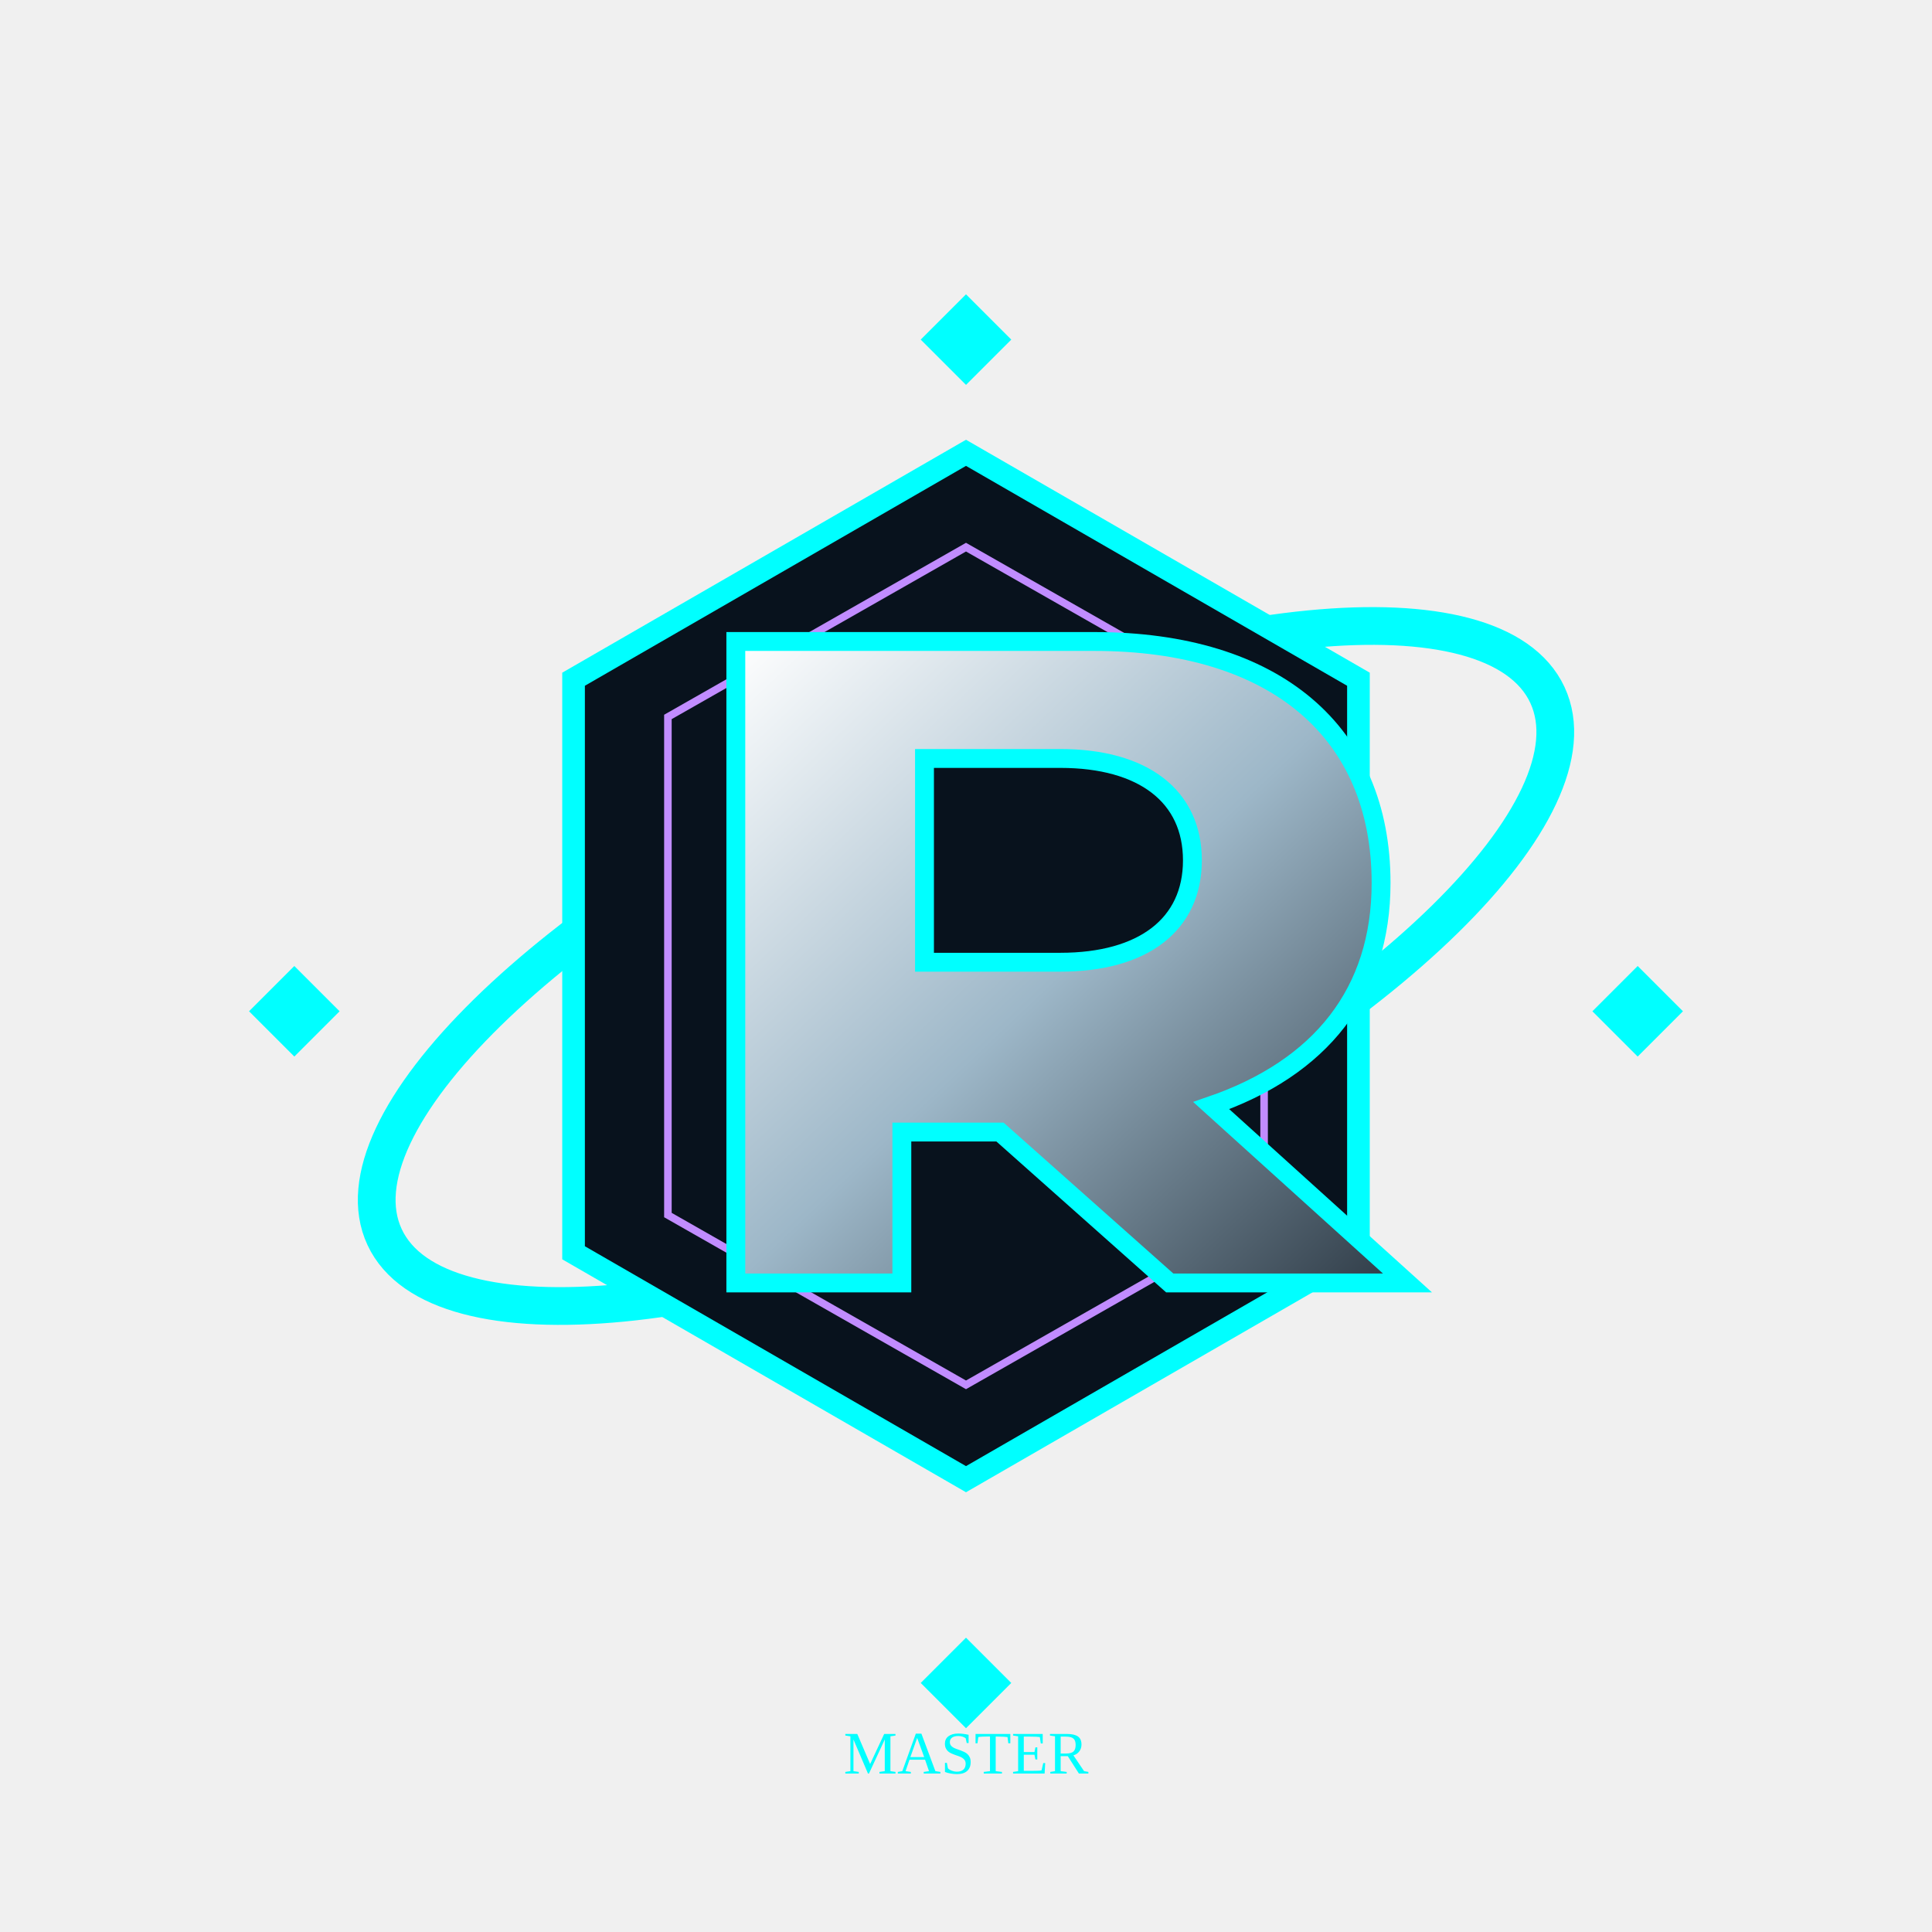
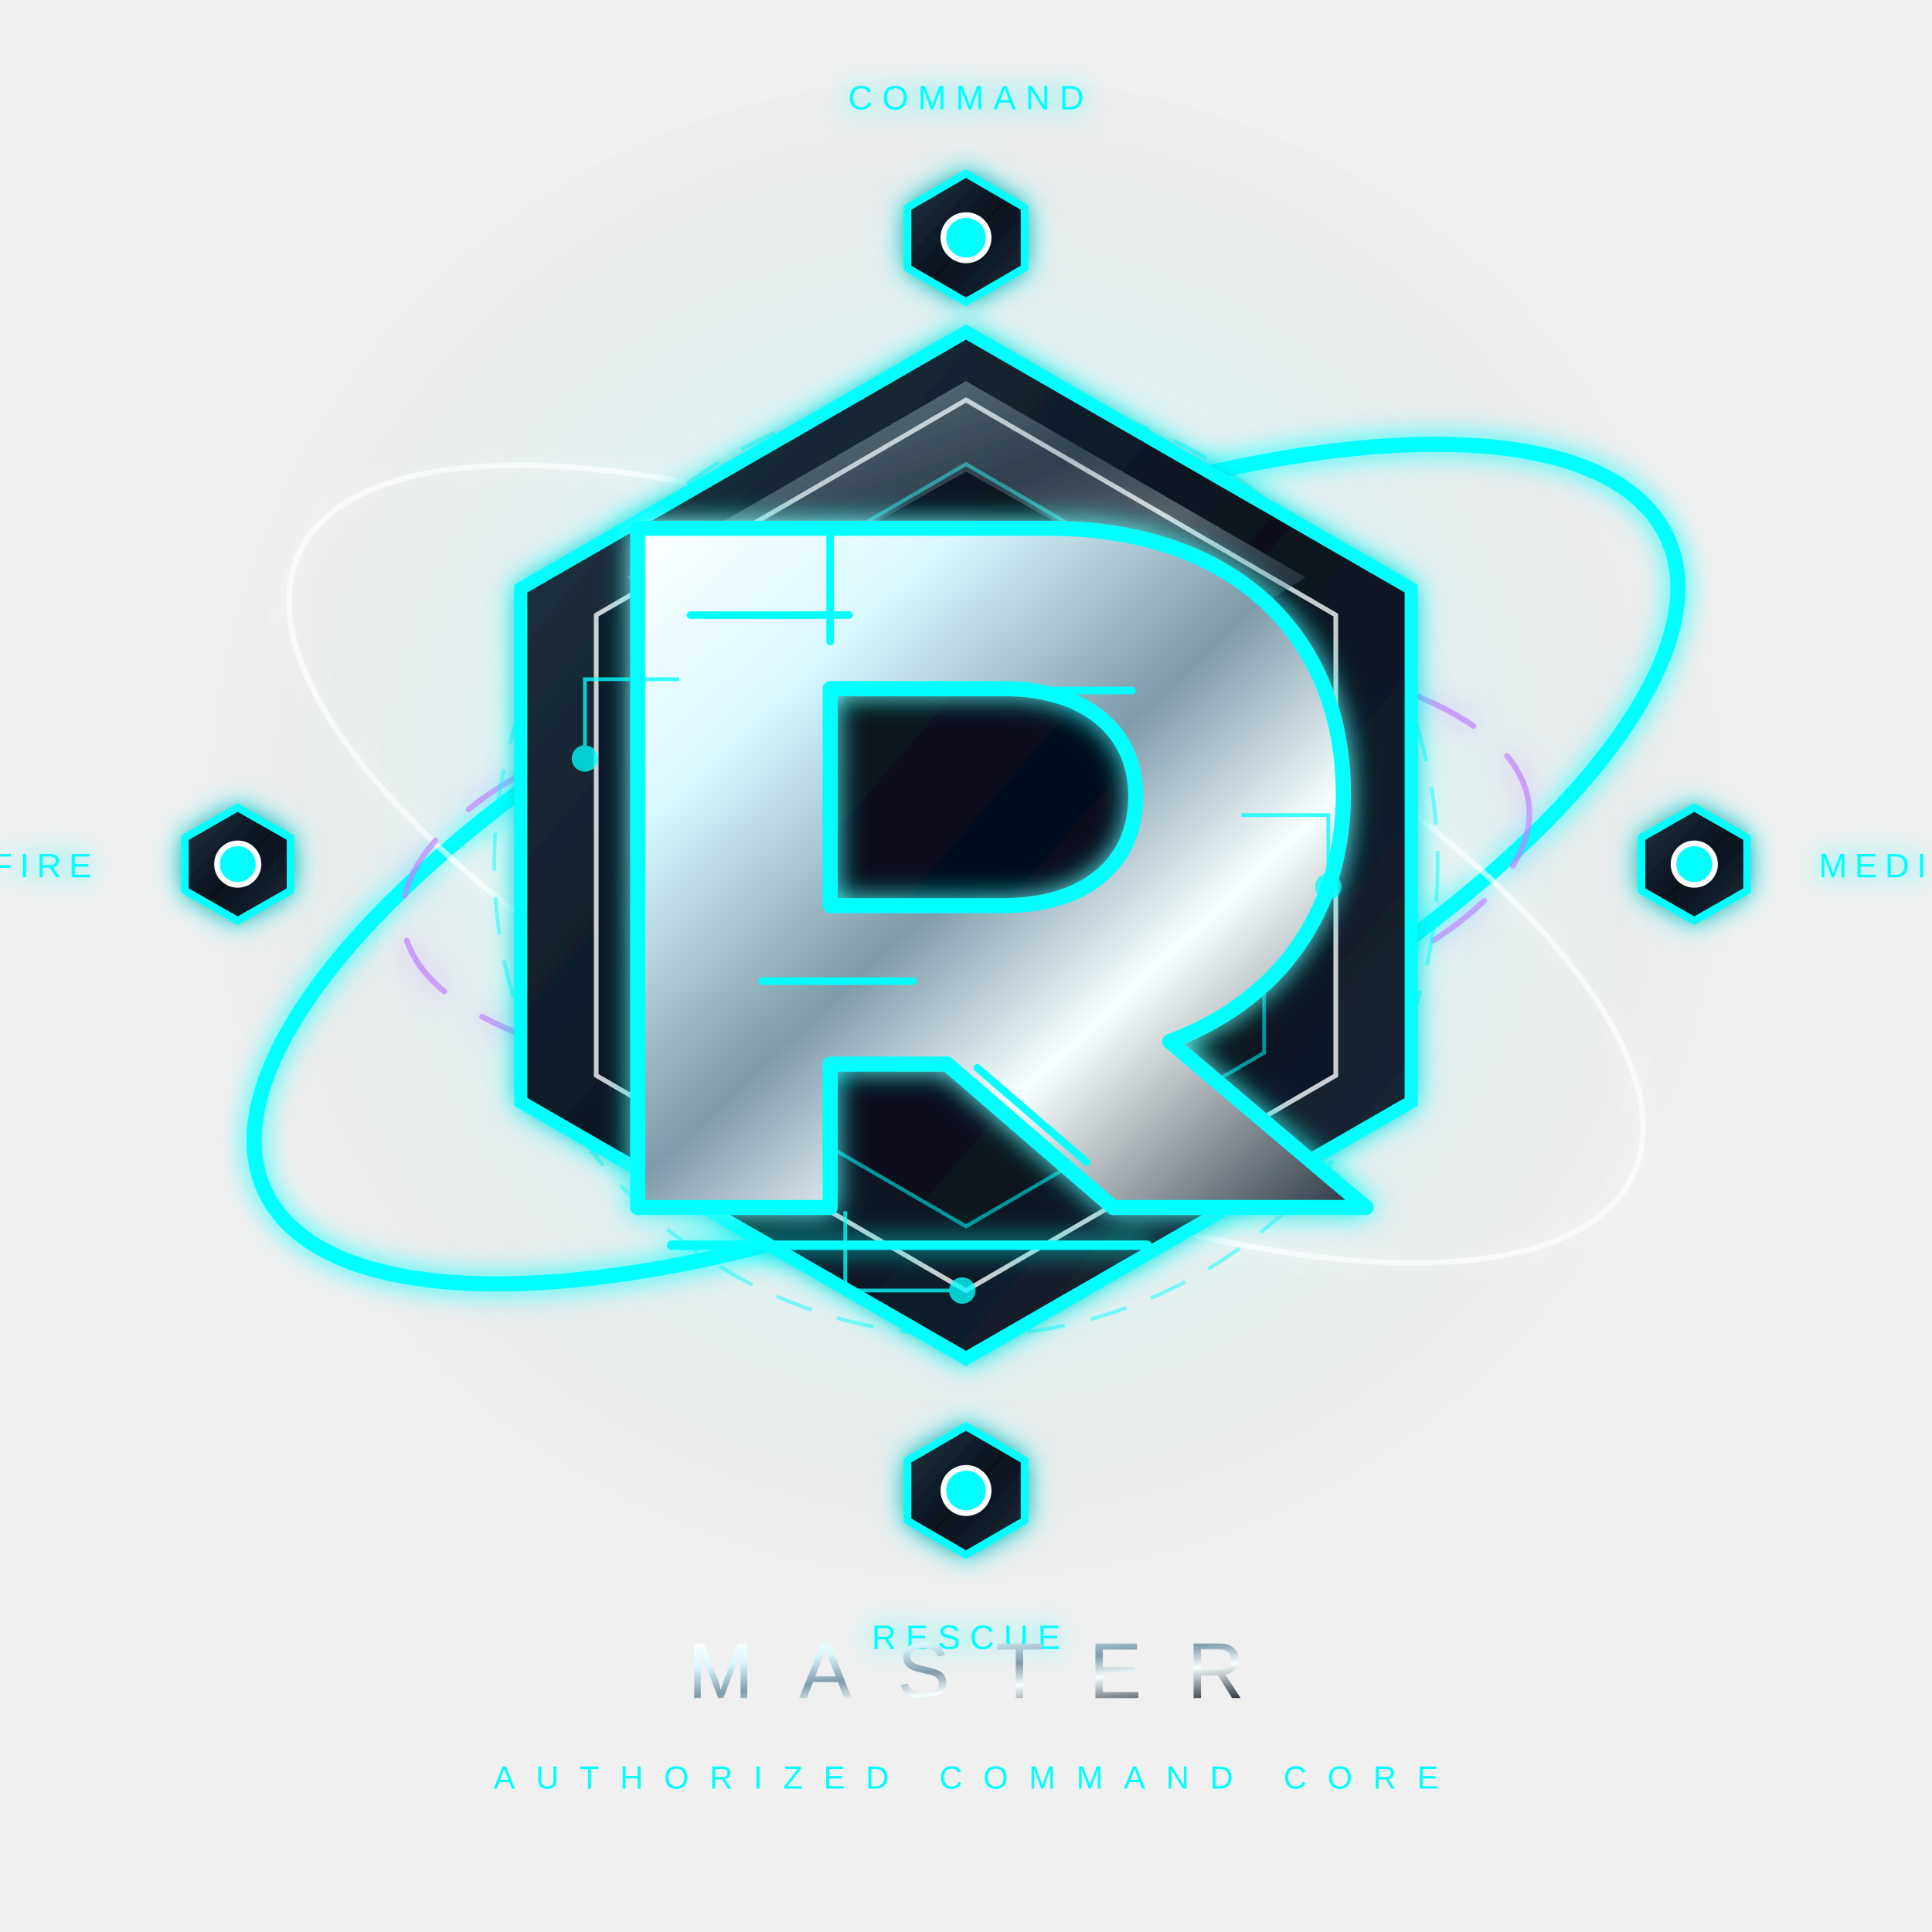
- <svg xmlns="http://www.w3.org/2000/svg" viewBox="0 0 512 512">
+ <svg xmlns="http://www.w3.org/2000/svg" viewBox="0 0 1024 1024">
  <defs>
-     <filter id="g">
-       <feGaussianBlur stdDeviation="4" />
+     <radialGradient id="bg" cx="50%" cy="46%" r="48%">
+       <stop offset="0%" stop-color="#00ffff" stop-opacity=".18" />
+       <stop offset="60%" stop-color="#00ffff" stop-opacity=".06" />
+       <stop offset="100%" stop-color="#000" stop-opacity="0" />
+     </radialGradient>
+     <linearGradient id="metal" x1="0" y1="0" x2="1" y2="1">
+       <stop offset="0%" stop-color="#fff" />
+       <stop offset="22%" stop-color="#d9f8ff" />
+       <stop offset="48%" stop-color="#7f9aaa" />
+       <stop offset="68%" stop-color="#f8ffff" />
+       <stop offset="100%" stop-color="#2a3440" />
+     </linearGradient>
+     <linearGradient id="dark" x1="0" y1="0" x2="1" y2="1">
+       <stop offset="0%" stop-color="#243846" />
+       <stop offset="52%" stop-color="#07111c" />
+       <stop offset="100%" stop-color="#1e2d3a" />
+     </linearGradient>
+     <filter id="glow" x="-50%" y="-50%" width="200%" height="200%">
+       <feGaussianBlur stdDeviation="7" result="b" />
      <feMerge>
-         <feMergeNode />
+         <feMergeNode in="b" />
        <feMergeNode in="SourceGraphic" />
      </feMerge>
    </filter>
-     <linearGradient id="metal" x1="0" y1="0" x2="1" y2="1">
-       <stop offset="0%" stop-color="#fff" />
-       <stop offset="50%" stop-color="#9db7c8" />
-       <stop offset="100%" stop-color="#2d3944" />
-     </linearGradient>
  </defs>
-   <ellipse cx="256" cy="256" rx="170" ry="60" transform="rotate(-25 256 256)" fill="none" stroke="#00ffff" stroke-width="10" />
-   <polygon points="256,78 268,90 256,102 244,90" fill="#00ffff" />
-   <polygon points="434,256 446,268 434,280 422,268" fill="#00ffff" />
-   <polygon points="256,434 268,446 256,458 244,446" fill="#00ffff" />
-   <polygon points="78,256 90,268 78,280 66,268" fill="#00ffff" />
-   <polygon points="256,120 360,180 360,332 256,392 152,332 152,180" fill="#08121d" stroke="#00ffff" stroke-width="6" />
-   <polygon points="256,145 335,190 335,322 256,367 177,322 177,190" fill="none" stroke="#c18cff" stroke-width="2" />
-   <path d="M195 340V170h95c48 0 76 24 76 64 0 29-16 49-45 59l52 47h-63l-45-40h-26v40z M245 255h36c22 0 35-10 35-27s-13-27-35-27h-36z" fill="url(#metal)" stroke="#00ffff" stroke-width="5" />
-   <text x="256" y="470" text-anchor="middle" fill="#00ffff" font-size="16">MASTER</text>
+   <rect width="1024" height="1024" fill="none" />
+   <circle cx="512" cy="470" r="430" fill="url(#bg)" />
+   <g fill="none" stroke-linecap="round" filter="url(#glow)">
+     <ellipse cx="512" cy="458" rx="410" ry="154" transform="rotate(-25 512 458)" stroke="#00ffff" stroke-width="8" />
+     <ellipse cx="512" cy="458" rx="390" ry="146" transform="rotate(25 512 458)" stroke="#fff" stroke-width="3" opacity=".62" />
+     <ellipse cx="512" cy="458" rx="300" ry="112" transform="rotate(-6 512 458)" stroke="#bf84ff" stroke-width="3" stroke-dasharray="34 24" opacity=".72" />
+   </g>
+   <g fill="none" opacity=".48" stroke="#00ffff">
+     <circle cx="512" cy="458" r="250" stroke-width="2" stroke-dasharray="20 14" />
+     <circle cx="512" cy="458" r="205" stroke-width="1.5" stroke-dasharray="8 14" />
+     <circle cx="512" cy="458" r="162" stroke-width="1.2" />
+   </g>
+   <g filter="url(#glow)">
+     <g transform="translate(512 126)">
+       <path d="M0-34 31-16 31 16 0 34-31 16-31-16z" fill="url(#dark)" stroke="#00ffff" stroke-width="4" />
+       <circle r="12" fill="#00ffff" stroke="#fff" stroke-width="3" />
+       <text y="-68" text-anchor="middle" fill="#00ffff" font-family="Orbitron,Arial" font-size="18" letter-spacing="5">COMMAND</text>
+     </g>
+     <g transform="translate(126 458)">
+       <path d="M0-30 28-14 28 14 0 30-28 14-28-14z" fill="url(#dark)" stroke="#00ffff" stroke-width="4" />
+       <circle r="11" fill="#00ffff" stroke="#fff" stroke-width="3" />
+       <text x="-104" y="7" text-anchor="middle" fill="#00ffff" font-family="Orbitron,Arial" font-size="18" letter-spacing="4">FIRE</text>
+     </g>
+     <g transform="translate(898 458)">
+       <path d="M0-30 28-14 28 14 0 30-28 14-28-14z" fill="url(#dark)" stroke="#00ffff" stroke-width="4" />
+       <circle r="11" fill="#00ffff" stroke="#fff" stroke-width="3" />
+       <text x="118" y="7" text-anchor="middle" fill="#00ffff" font-family="Orbitron,Arial" font-size="18" letter-spacing="4">MEDICAL</text>
+     </g>
+     <g transform="translate(512 790)">
+       <path d="M0-34 31-16 31 16 0 34-31 16-31-16z" fill="url(#dark)" stroke="#00ffff" stroke-width="4" />
+       <circle r="12" fill="#00ffff" stroke="#fff" stroke-width="3" />
+       <text y="84" text-anchor="middle" fill="#00ffff" font-family="Orbitron,Arial" font-size="18" letter-spacing="5">RESCUE</text>
+     </g>
+   </g>
+   <g filter="url(#glow)">
+     <path d="M512 176 748 312 748 584 512 720 276 584 276 312z" fill="url(#dark)" stroke="#00ffff" stroke-width="7" />
+     <path d="M512 212 708 326 708 570 512 684 316 570 316 326z" fill="#07111f" fill-opacity=".78" stroke="#fff" stroke-width="2.5" opacity=".78" />
+     <path d="M512 246 670 338 670 558 512 650 354 558 354 338z" fill="#06101a" fill-opacity=".72" stroke="#00ffff" stroke-width="2" opacity=".55" />
+     <path d="M332 306 512 202 692 306 654 330 512 250 370 330z" fill="url(#metal)" opacity=".32" />
+   </g>
+   <g filter="url(#glow)">
+     <path d="M338 640V280h218c96 0 156 55 156 141 0 63-35 110-92 131l104 88H590l-88-76h-62v76z M440 480h92c43 0 70-22 70-58 0-35-27-57-70-57h-92z" fill="url(#metal)" stroke="#00ffff" stroke-width="8" stroke-linejoin="round" />
+     <path d="M366 326h84M440 282v58M548 366h52M404 520h80M518 566l58 50" stroke="#00ffff" stroke-width="4" stroke-linecap="round" />
+     <path d="M356 660h252" stroke="#00ffff" stroke-width="5" stroke-linecap="round" />
+   </g>
+   <g stroke="#00ffff" stroke-width="2" opacity=".78" fill="none">
+     <path d="M360 360h-50v42M658 432h46v38M448 642v42h62" />
+     <circle cx="310" cy="402" r="6" fill="#00ffff" />
+     <circle cx="704" cy="470" r="6" fill="#00ffff" />
+     <circle cx="510" cy="684" r="6" fill="#00ffff" />
+   </g>
+   <g font-family="Orbitron,Arial,sans-serif" text-anchor="middle">
+     <text x="512" y="900" fill="url(#metal)" font-size="42" letter-spacing="24">MASTER</text>
+     <text x="512" y="948" fill="#00ffff" font-size="17" letter-spacing="11">AUTHORIZED COMMAND CORE</text>
+   </g>
</svg>
